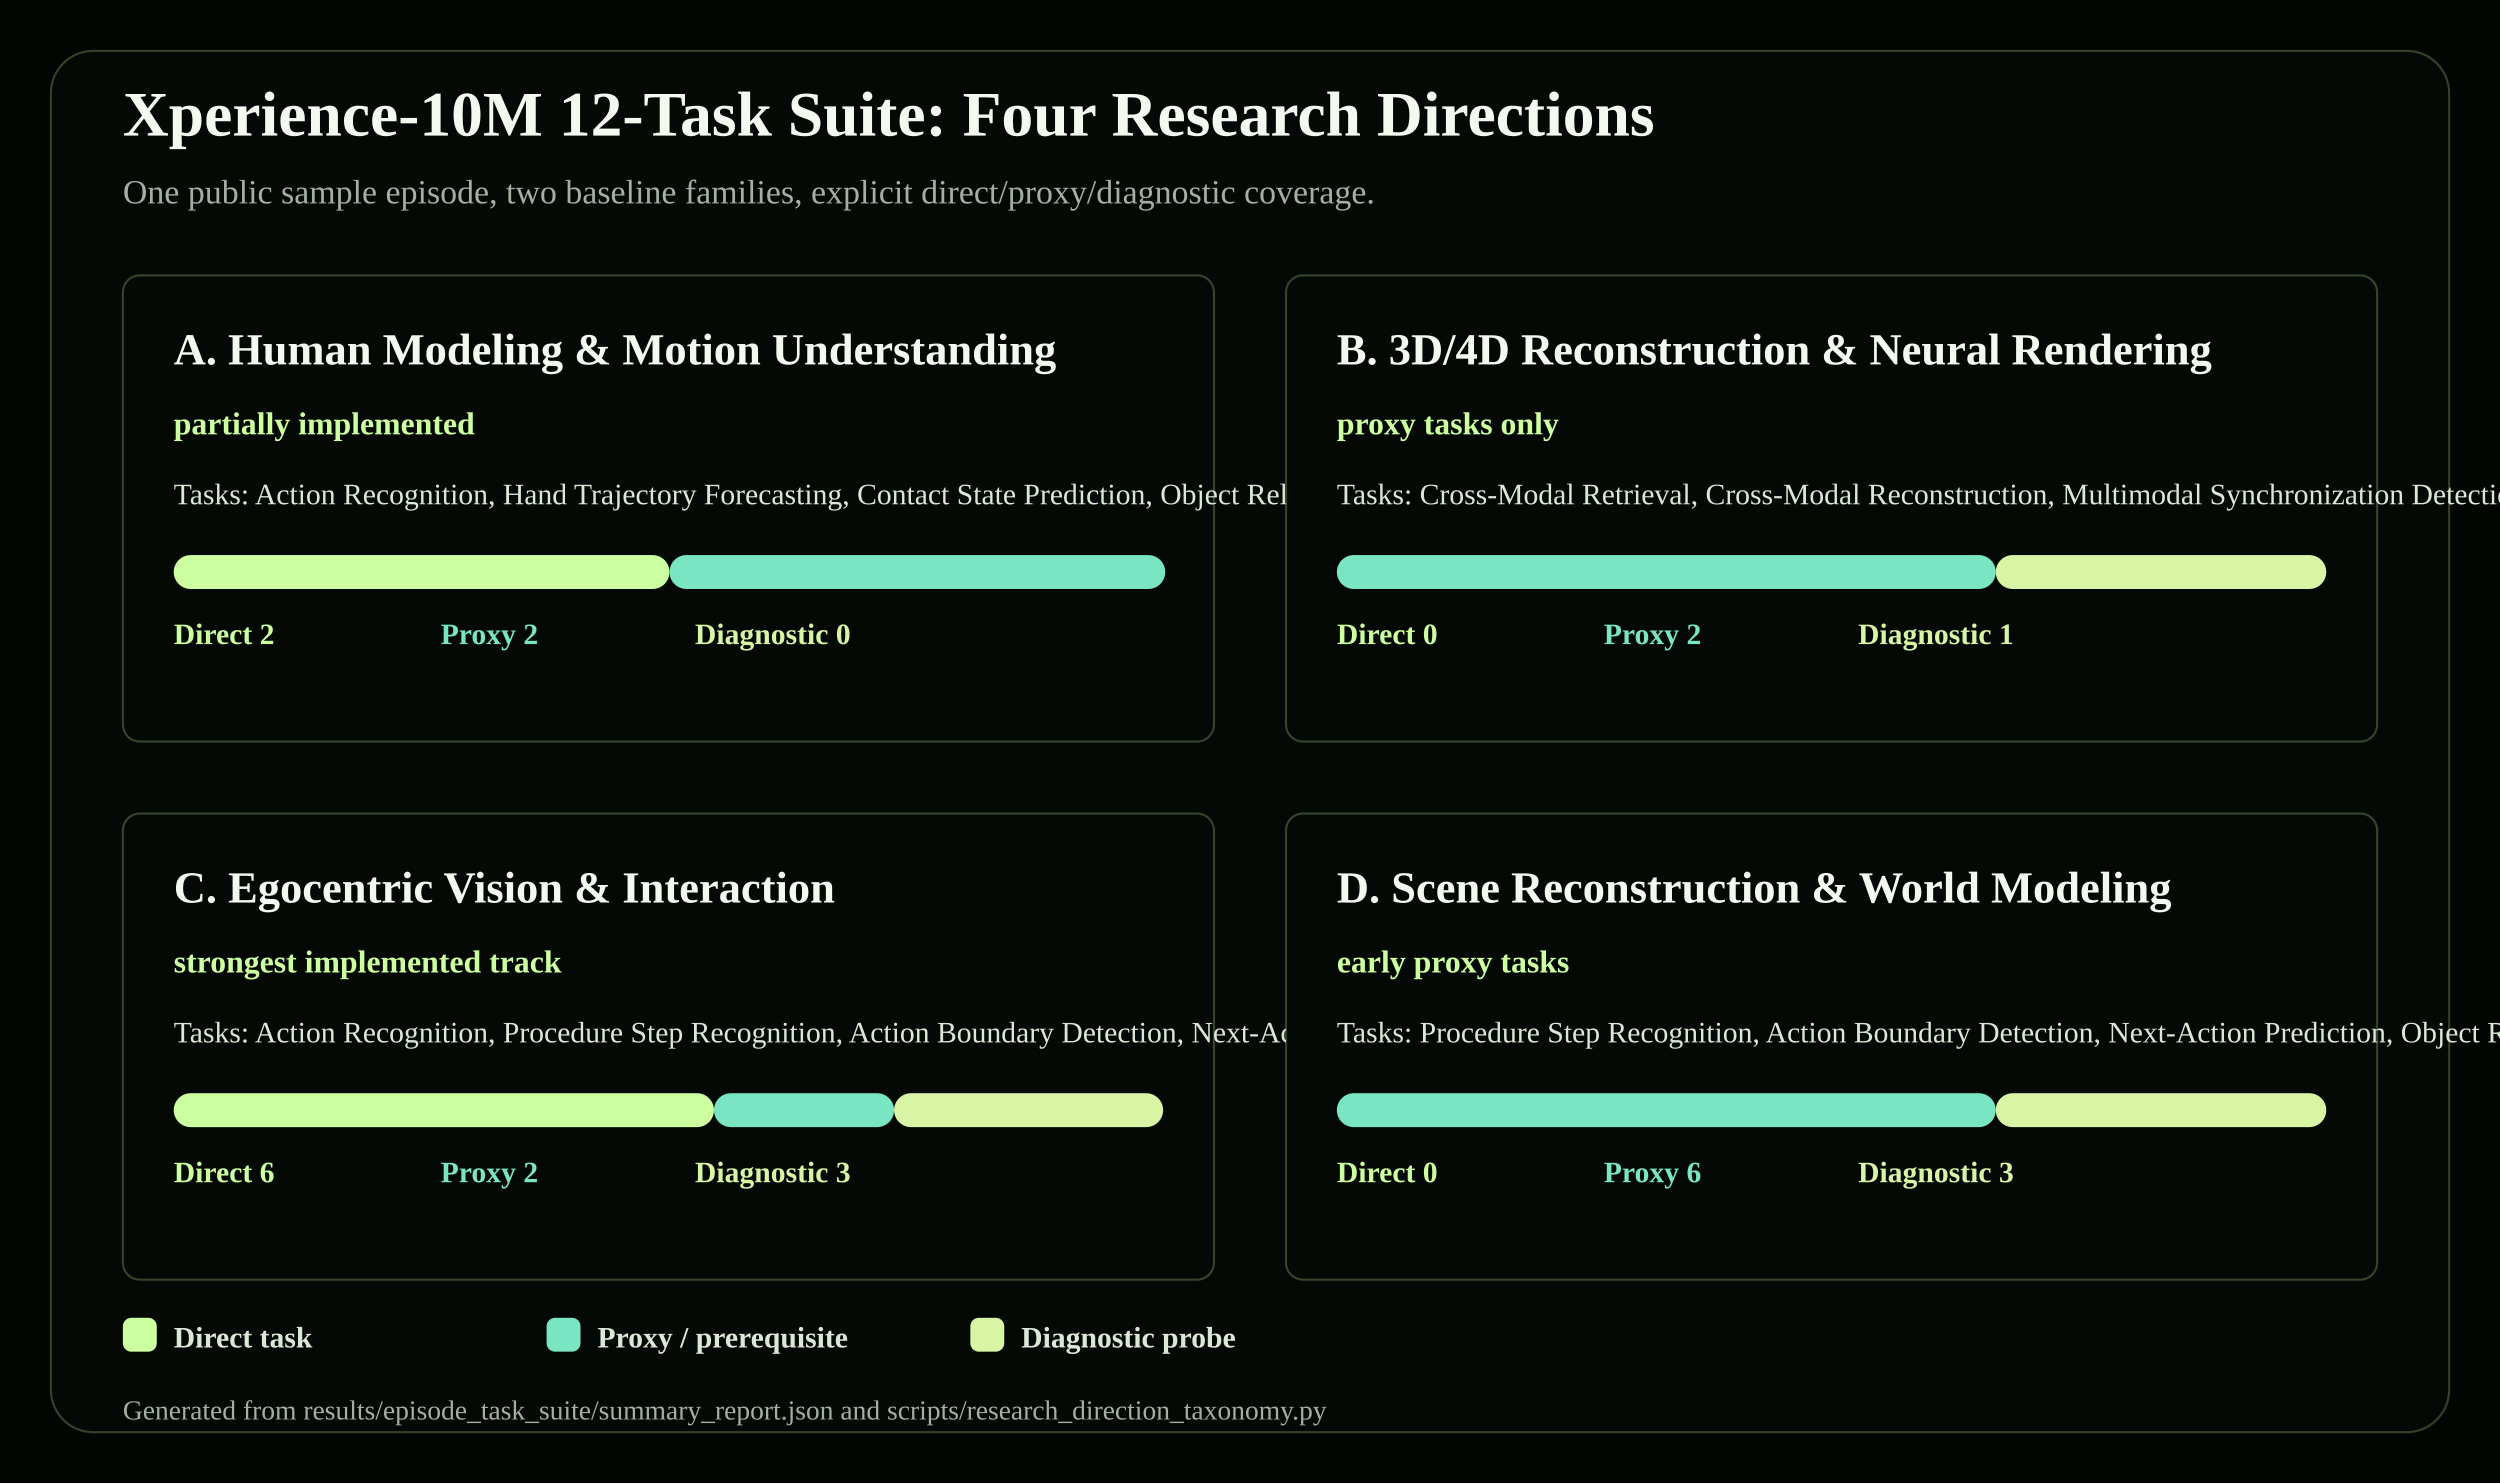
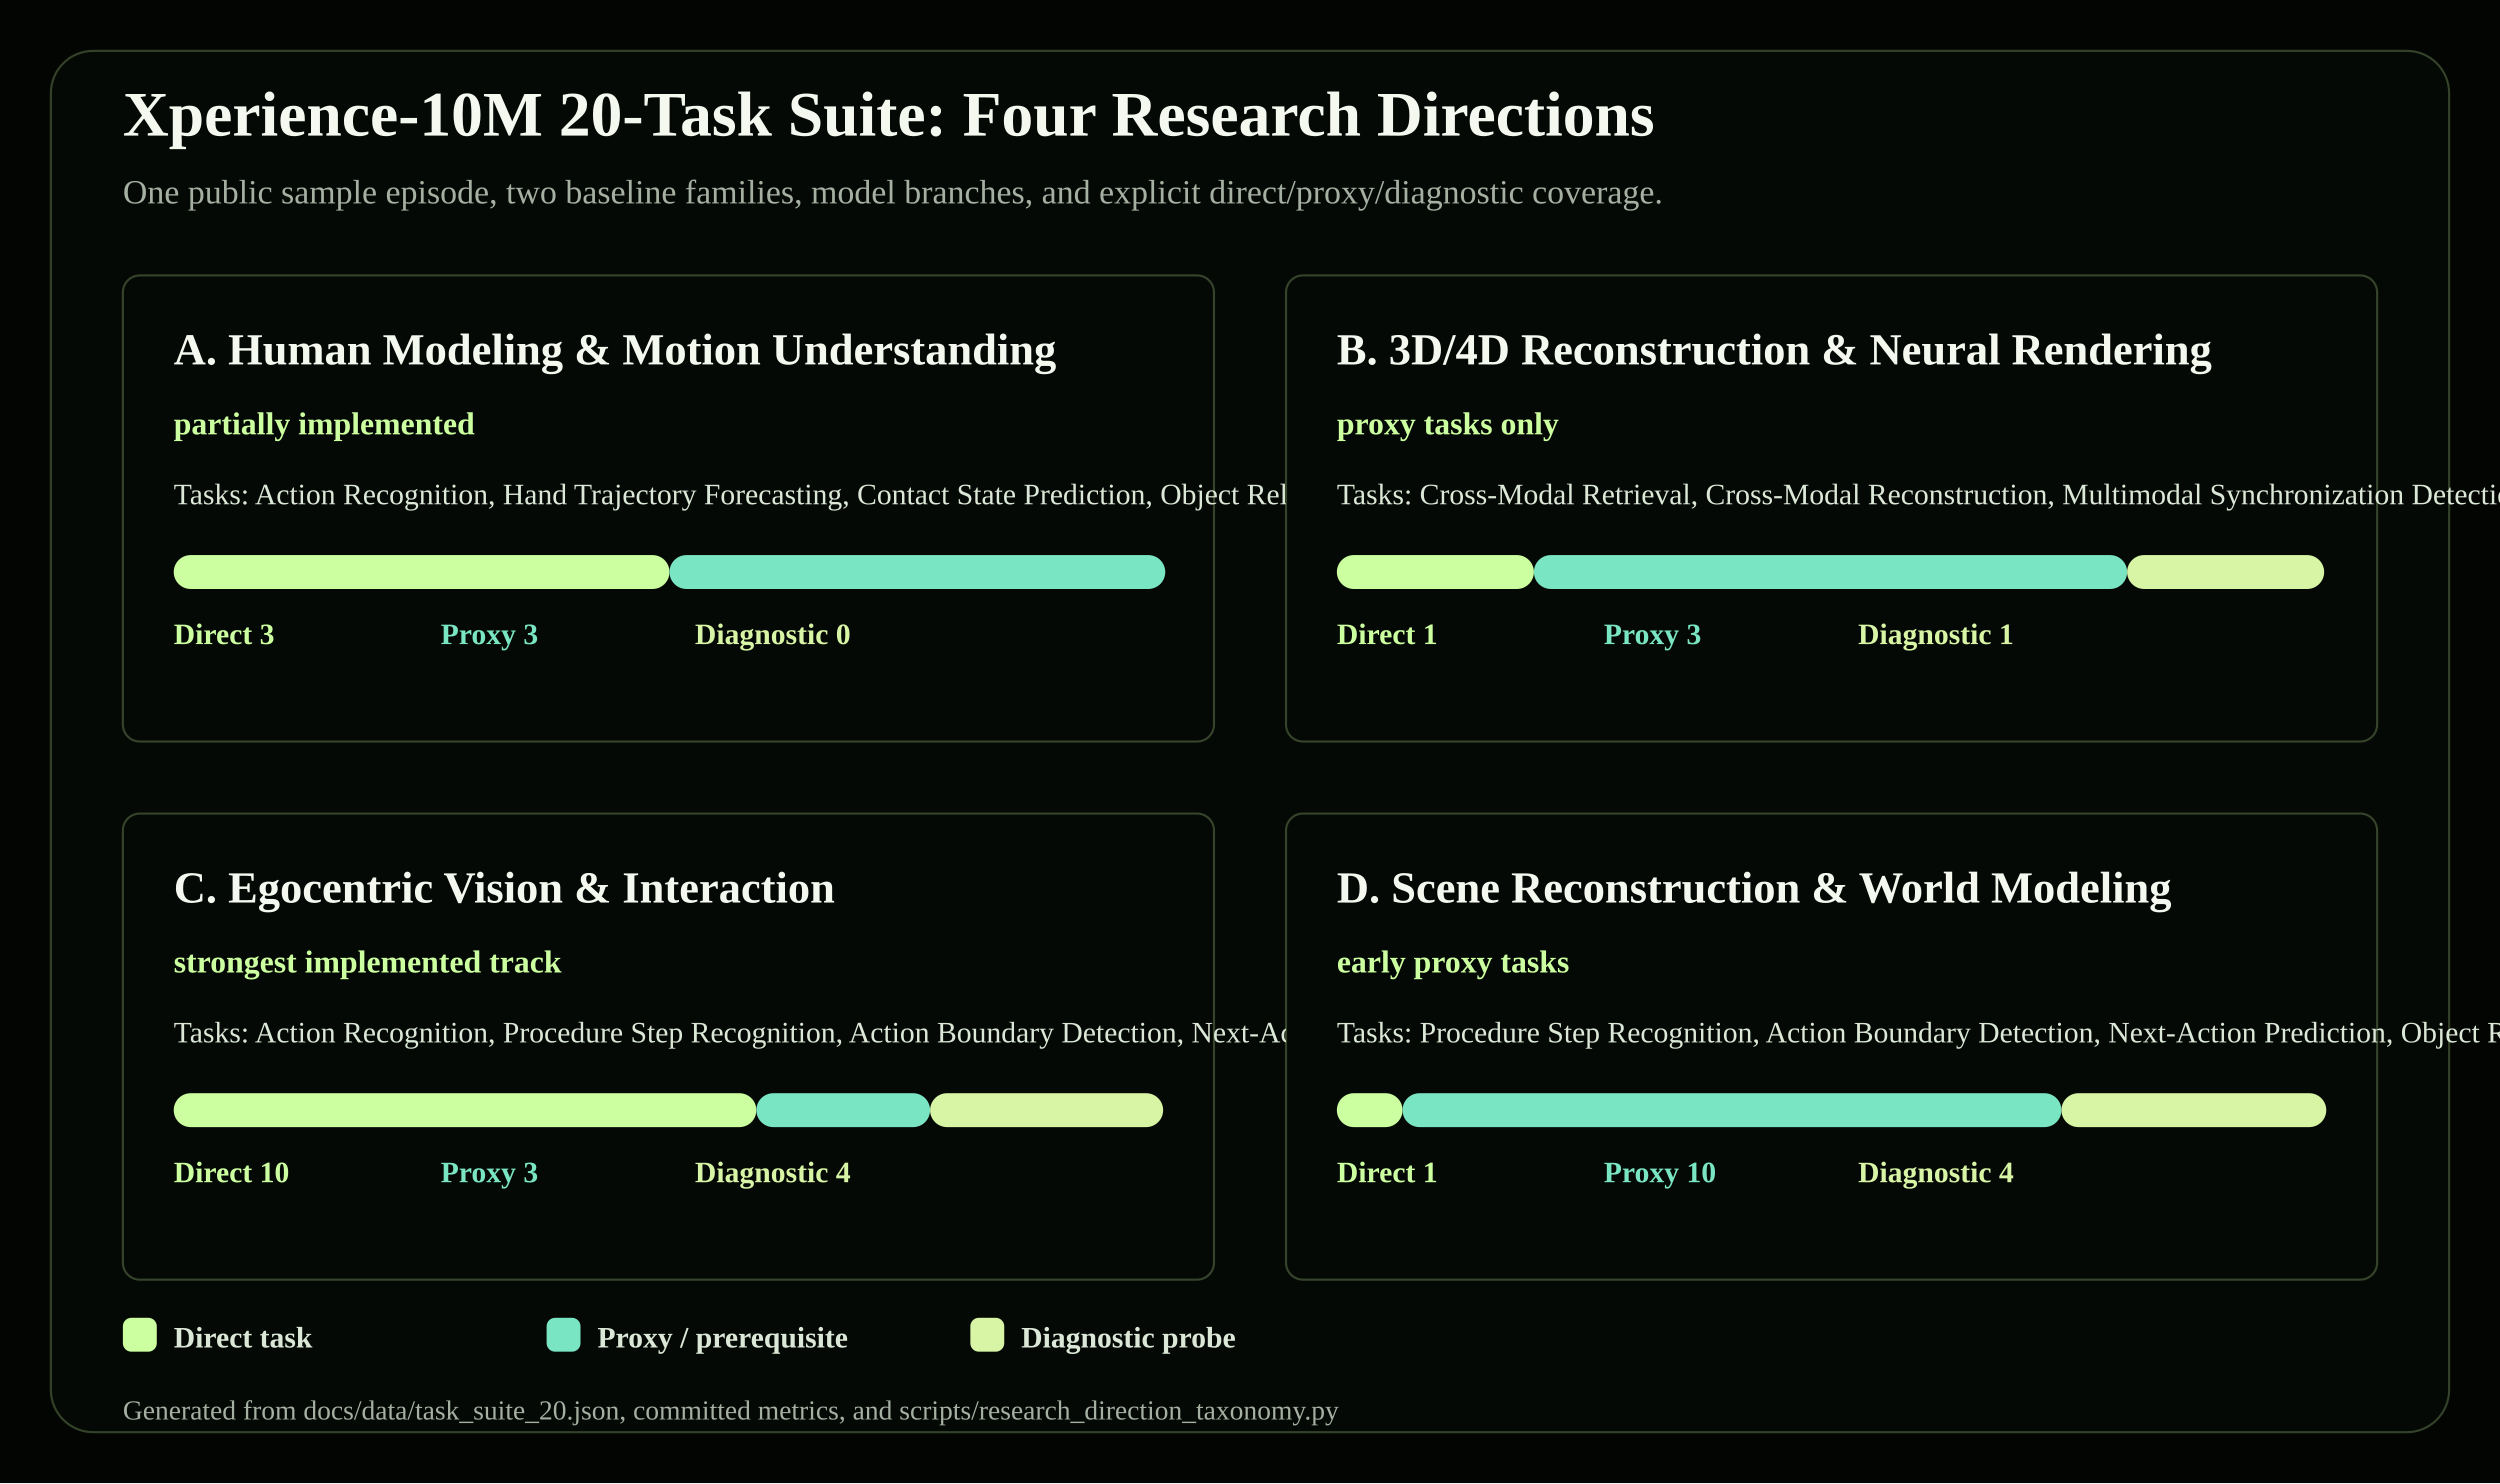
<svg xmlns="http://www.w3.org/2000/svg" width="1180" height="700" viewBox="0 0 1180 700" role="img" aria-label="Xperience-10M task coverage across four research directions">
  <rect width="100%" height="100%" fill="#020502" />
  <rect x="24" y="24" width="1132" height="652" rx="20" fill="#050905" stroke="#ccffa0" stroke-opacity="0.24" />
-   <text x="58" y="64" font-size="30" font-weight="800" fill="#f4f8ef">Xperience-10M 12-Task Suite: Four Research Directions</text>
-   <text x="58" y="96" font-size="16" font-weight="500" fill="#a5afa2">One public sample episode, two baseline families, explicit direct/proxy/diagnostic coverage.</text>
+   <text x="58" y="64" font-size="30" font-weight="800" fill="#f4f8ef">Xperience-10M 20-Task Suite: Four Research Directions</text>
+   <text x="58" y="96" font-size="16" font-weight="500" fill="#a5afa2">One public sample episode, two baseline families, model branches, and explicit direct/proxy/diagnostic coverage.</text>
  <rect x="58" y="130" width="515" height="220" rx="8" fill="#050905" stroke="#ccffa0" stroke-opacity="0.24" />
  <text x="82" y="172" font-size="21" font-weight="700" fill="#f4f8ef">A. Human Modeling &amp; Motion Understanding</text>
  <text x="82" y="205" font-size="15" font-weight="700" fill="#ccffa0">partially implemented</text>
-   <text x="82" y="238" font-size="14" font-weight="500" fill="#dce8d7">Tasks: Action Recognition, Hand Trajectory Forecasting, Contact State Prediction, Object Relevance Prediction</text>
+   <text x="82" y="238" font-size="14" font-weight="500" fill="#dce8d7">Tasks: Action Recognition, Hand Trajectory Forecasting, Contact State Prediction, Object Relevance Prediction, Interaction Text Prediction, +1</text>
  <rect x="82" y="262" width="234" height="16" rx="8" fill="#ccffa0" />
  <rect x="316" y="262" width="234" height="16" rx="8" fill="#7ae5c3" />
-   <text x="82" y="304" font-size="14" font-weight="700" fill="#ccffa0">Direct 2</text>
-   <text x="208" y="304" font-size="14" font-weight="700" fill="#7ae5c3">Proxy 2</text>
+   <text x="82" y="304" font-size="14" font-weight="700" fill="#ccffa0">Direct 3</text>
+   <text x="208" y="304" font-size="14" font-weight="700" fill="#7ae5c3">Proxy 3</text>
  <text x="328" y="304" font-size="14" font-weight="700" fill="#d8f4a5">Diagnostic 0</text>
  <rect x="607" y="130" width="515" height="220" rx="8" fill="#050905" stroke="#ccffa0" stroke-opacity="0.24" />
  <text x="631" y="172" font-size="21" font-weight="700" fill="#f4f8ef">B. 3D/4D Reconstruction &amp; Neural Rendering</text>
  <text x="631" y="205" font-size="15" font-weight="700" fill="#ccffa0">proxy tasks only</text>
-   <text x="631" y="238" font-size="14" font-weight="500" fill="#dce8d7">Tasks: Cross-Modal Retrieval, Cross-Modal Reconstruction, Multimodal Synchronization Detection</text>
-   <rect x="631" y="262" width="311" height="16" rx="8" fill="#7ae5c3" />
-   <rect x="942" y="262" width="156" height="16" rx="8" fill="#d8f4a5" />
-   <text x="631" y="304" font-size="14" font-weight="700" fill="#ccffa0">Direct 0</text>
-   <text x="757" y="304" font-size="14" font-weight="700" fill="#7ae5c3">Proxy 2</text>
+   <text x="631" y="238" font-size="14" font-weight="500" fill="#dce8d7">Tasks: Cross-Modal Retrieval, Cross-Modal Reconstruction, Multimodal Synchronization Detection, IMU-to-Hand Pose Reconstruction, Camera-View Synchronization Retrieval</text>
+   <rect x="631" y="262" width="93" height="16" rx="8" fill="#ccffa0" />
+   <rect x="724" y="262" width="280" height="16" rx="8" fill="#7ae5c3" />
+   <rect x="1004" y="262" width="93" height="16" rx="8" fill="#d8f4a5" />
+   <text x="631" y="304" font-size="14" font-weight="700" fill="#ccffa0">Direct 1</text>
+   <text x="757" y="304" font-size="14" font-weight="700" fill="#7ae5c3">Proxy 3</text>
  <text x="877" y="304" font-size="14" font-weight="700" fill="#d8f4a5">Diagnostic 1</text>
  <rect x="58" y="384" width="515" height="220" rx="8" fill="#050905" stroke="#ccffa0" stroke-opacity="0.24" />
  <text x="82" y="426" font-size="21" font-weight="700" fill="#f4f8ef">C. Egocentric Vision &amp; Interaction</text>
  <text x="82" y="459" font-size="15" font-weight="700" fill="#ccffa0">strongest implemented track</text>
-   <text x="82" y="492" font-size="14" font-weight="500" fill="#dce8d7">Tasks: Action Recognition, Procedure Step Recognition, Action Boundary Detection, Next-Action Prediction, Hand Trajectory Forecasting, +6</text>
-   <rect x="82" y="516" width="255" height="16" rx="8" fill="#ccffa0" />
-   <rect x="337" y="516" width="85" height="16" rx="8" fill="#7ae5c3" />
-   <rect x="422" y="516" width="127" height="16" rx="8" fill="#d8f4a5" />
-   <text x="82" y="558" font-size="14" font-weight="700" fill="#ccffa0">Direct 6</text>
-   <text x="208" y="558" font-size="14" font-weight="700" fill="#7ae5c3">Proxy 2</text>
-   <text x="328" y="558" font-size="14" font-weight="700" fill="#d8f4a5">Diagnostic 3</text>
+   <text x="82" y="492" font-size="14" font-weight="500" fill="#dce8d7">Tasks: Action Recognition, Procedure Step Recognition, Action Boundary Detection, Next-Action Prediction, Hand Trajectory Forecasting, +12</text>
+   <rect x="82" y="516" width="275" height="16" rx="8" fill="#ccffa0" />
+   <rect x="357" y="516" width="82" height="16" rx="8" fill="#7ae5c3" />
+   <rect x="439" y="516" width="110" height="16" rx="8" fill="#d8f4a5" />
+   <text x="82" y="558" font-size="14" font-weight="700" fill="#ccffa0">Direct 10</text>
+   <text x="208" y="558" font-size="14" font-weight="700" fill="#7ae5c3">Proxy 3</text>
+   <text x="328" y="558" font-size="14" font-weight="700" fill="#d8f4a5">Diagnostic 4</text>
  <rect x="607" y="384" width="515" height="220" rx="8" fill="#050905" stroke="#ccffa0" stroke-opacity="0.24" />
  <text x="631" y="426" font-size="21" font-weight="700" fill="#f4f8ef">D. Scene Reconstruction &amp; World Modeling</text>
  <text x="631" y="459" font-size="15" font-weight="700" fill="#ccffa0">early proxy tasks</text>
-   <text x="631" y="492" font-size="14" font-weight="500" fill="#dce8d7">Tasks: Procedure Step Recognition, Action Boundary Detection, Next-Action Prediction, Object Relevance Prediction, Language Grounding, +4</text>
-   <rect x="631" y="516" width="311" height="16" rx="8" fill="#7ae5c3" />
-   <rect x="942" y="516" width="156" height="16" rx="8" fill="#d8f4a5" />
-   <text x="631" y="558" font-size="14" font-weight="700" fill="#ccffa0">Direct 0</text>
-   <text x="757" y="558" font-size="14" font-weight="700" fill="#7ae5c3">Proxy 6</text>
-   <text x="877" y="558" font-size="14" font-weight="700" fill="#d8f4a5">Diagnostic 3</text>
+   <text x="631" y="492" font-size="14" font-weight="500" fill="#dce8d7">Tasks: Procedure Step Recognition, Action Boundary Detection, Next-Action Prediction, Object Relevance Prediction, Language Grounding, +10</text>
+   <rect x="631" y="516" width="31" height="16" rx="8" fill="#ccffa0" />
+   <rect x="662" y="516" width="311" height="16" rx="8" fill="#7ae5c3" />
+   <rect x="973" y="516" width="125" height="16" rx="8" fill="#d8f4a5" />
+   <text x="631" y="558" font-size="14" font-weight="700" fill="#ccffa0">Direct 1</text>
+   <text x="757" y="558" font-size="14" font-weight="700" fill="#7ae5c3">Proxy 10</text>
+   <text x="877" y="558" font-size="14" font-weight="700" fill="#d8f4a5">Diagnostic 4</text>
  <rect x="58" y="622" width="16" height="16" rx="4" fill="#ccffa0" />
  <text x="82" y="636" font-size="14" font-weight="600" fill="#dce8d7">Direct task</text>
  <rect x="258" y="622" width="16" height="16" rx="4" fill="#7ae5c3" />
  <text x="282" y="636" font-size="14" font-weight="600" fill="#dce8d7">Proxy / prerequisite</text>
  <rect x="458" y="622" width="16" height="16" rx="4" fill="#d8f4a5" />
  <text x="482" y="636" font-size="14" font-weight="600" fill="#dce8d7">Diagnostic probe</text>
-   <text x="58" y="670" font-size="13" font-weight="500" fill="#a5afa2">Generated from results/episode_task_suite/summary_report.json and scripts/research_direction_taxonomy.py</text>
+   <text x="58" y="670" font-size="13" font-weight="500" fill="#a5afa2">Generated from docs/data/task_suite_20.json, committed metrics, and scripts/research_direction_taxonomy.py</text>
</svg>
